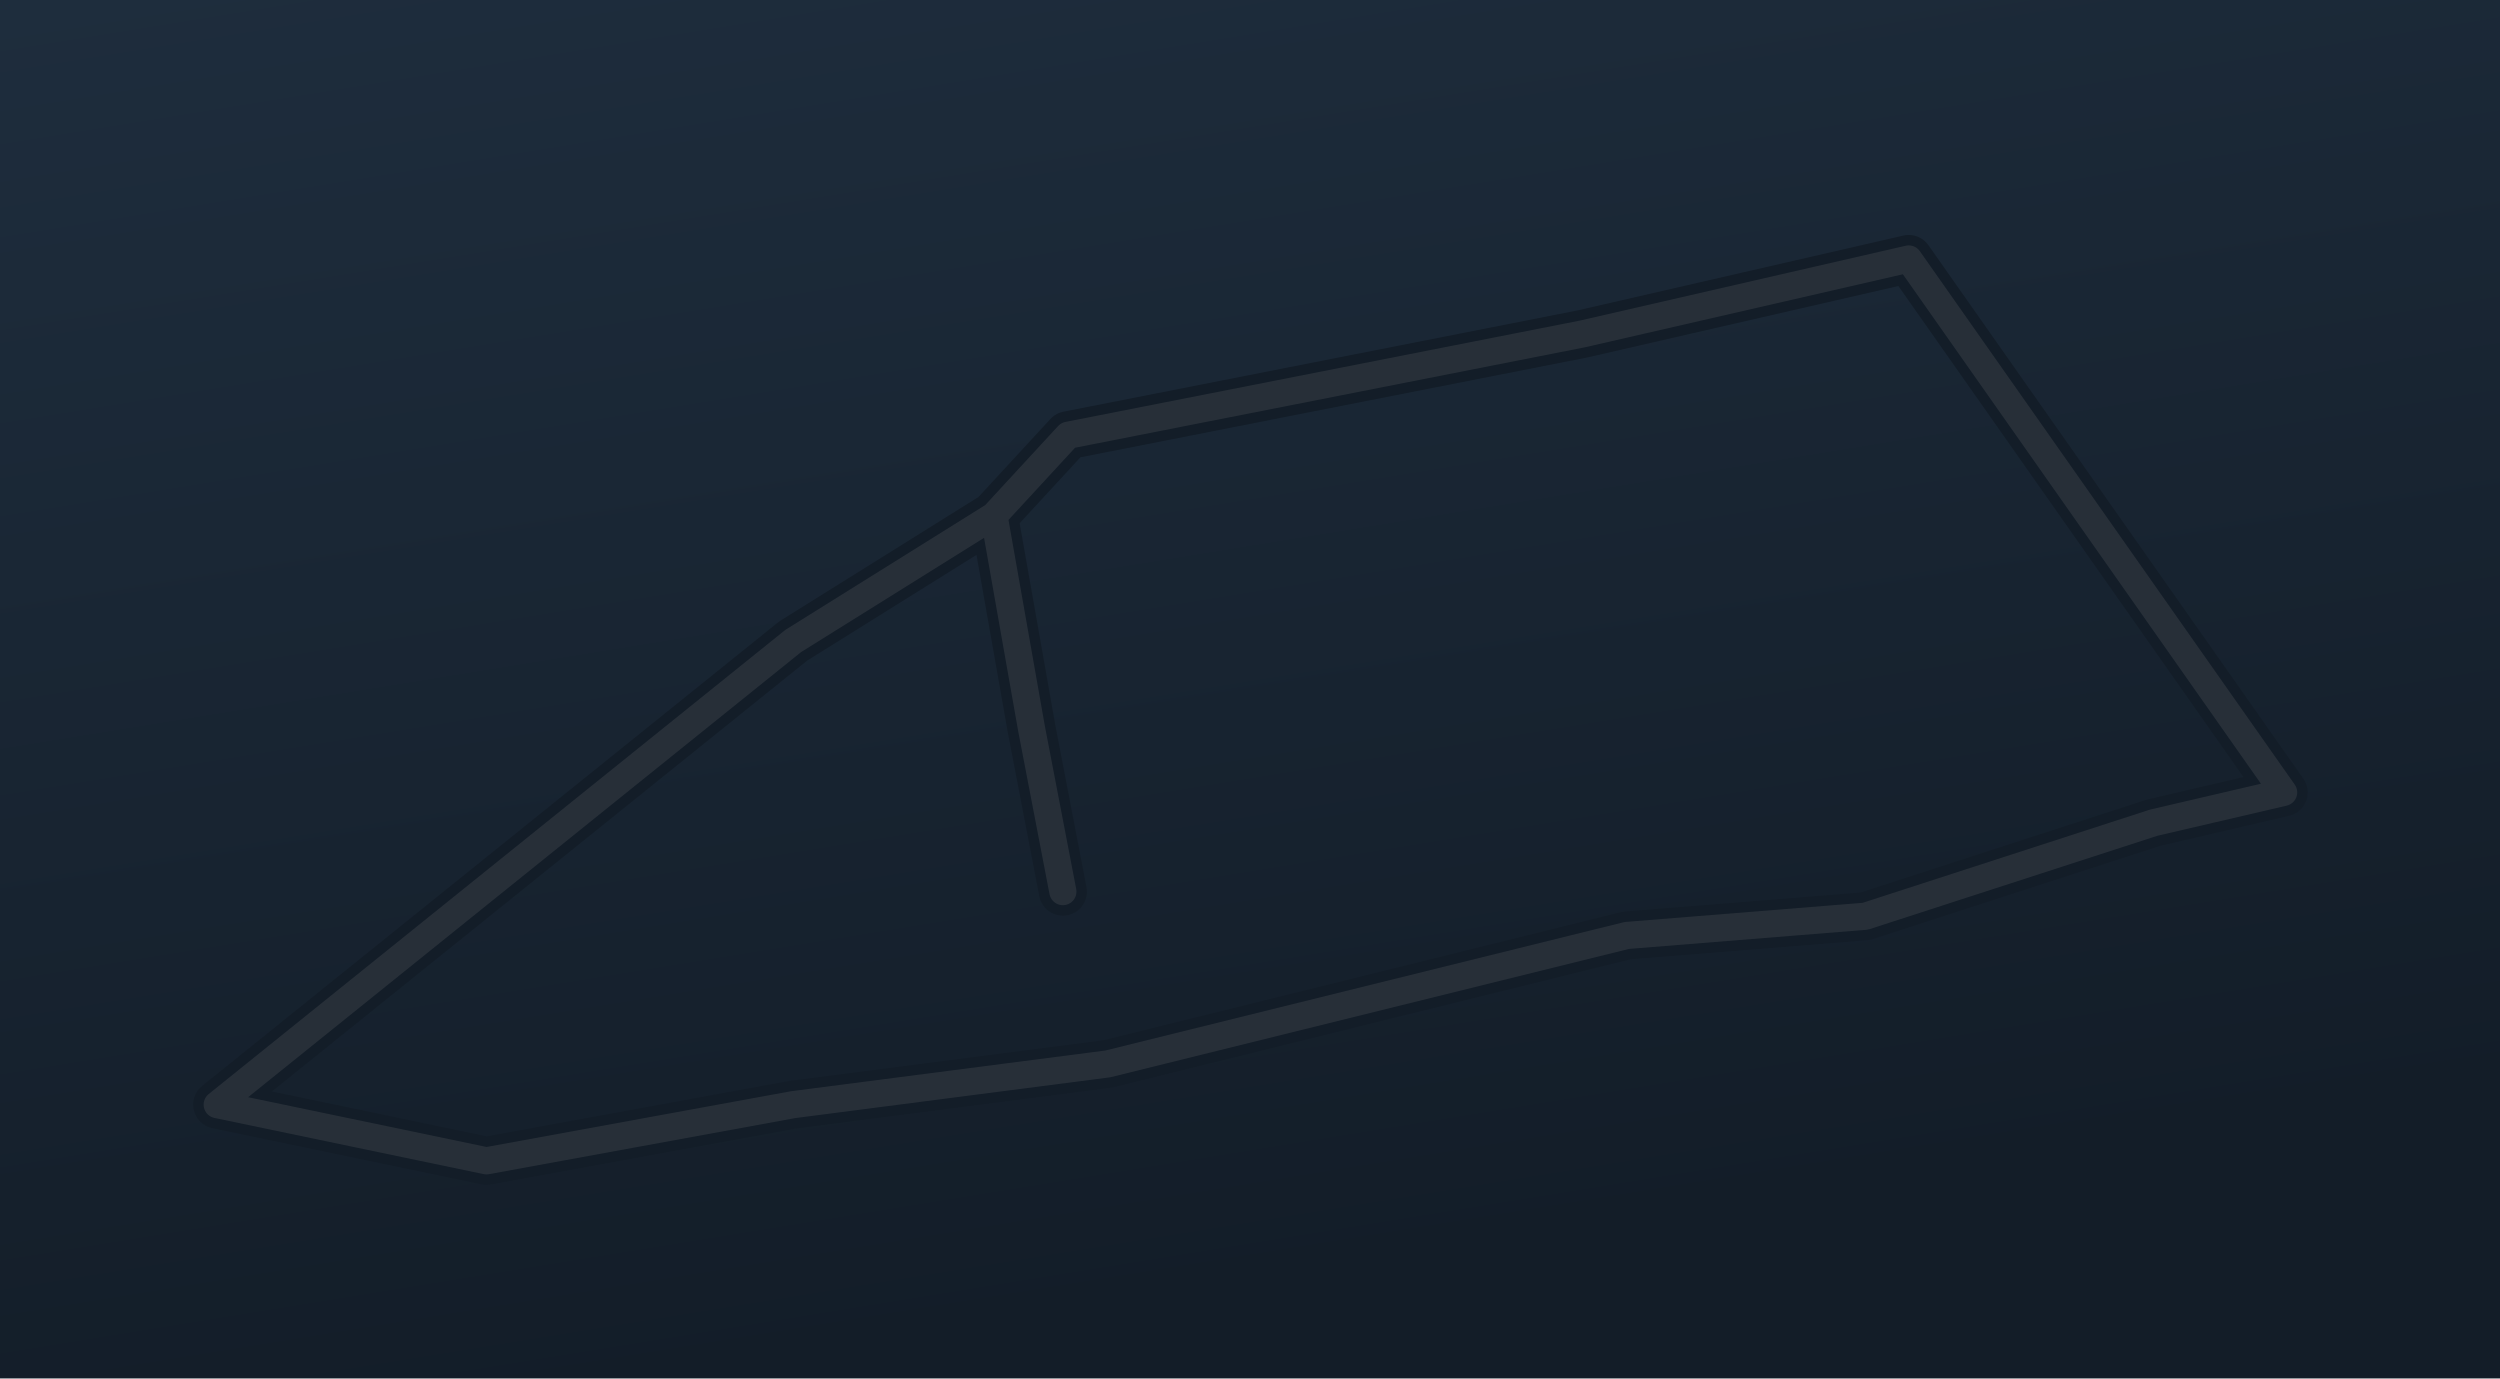
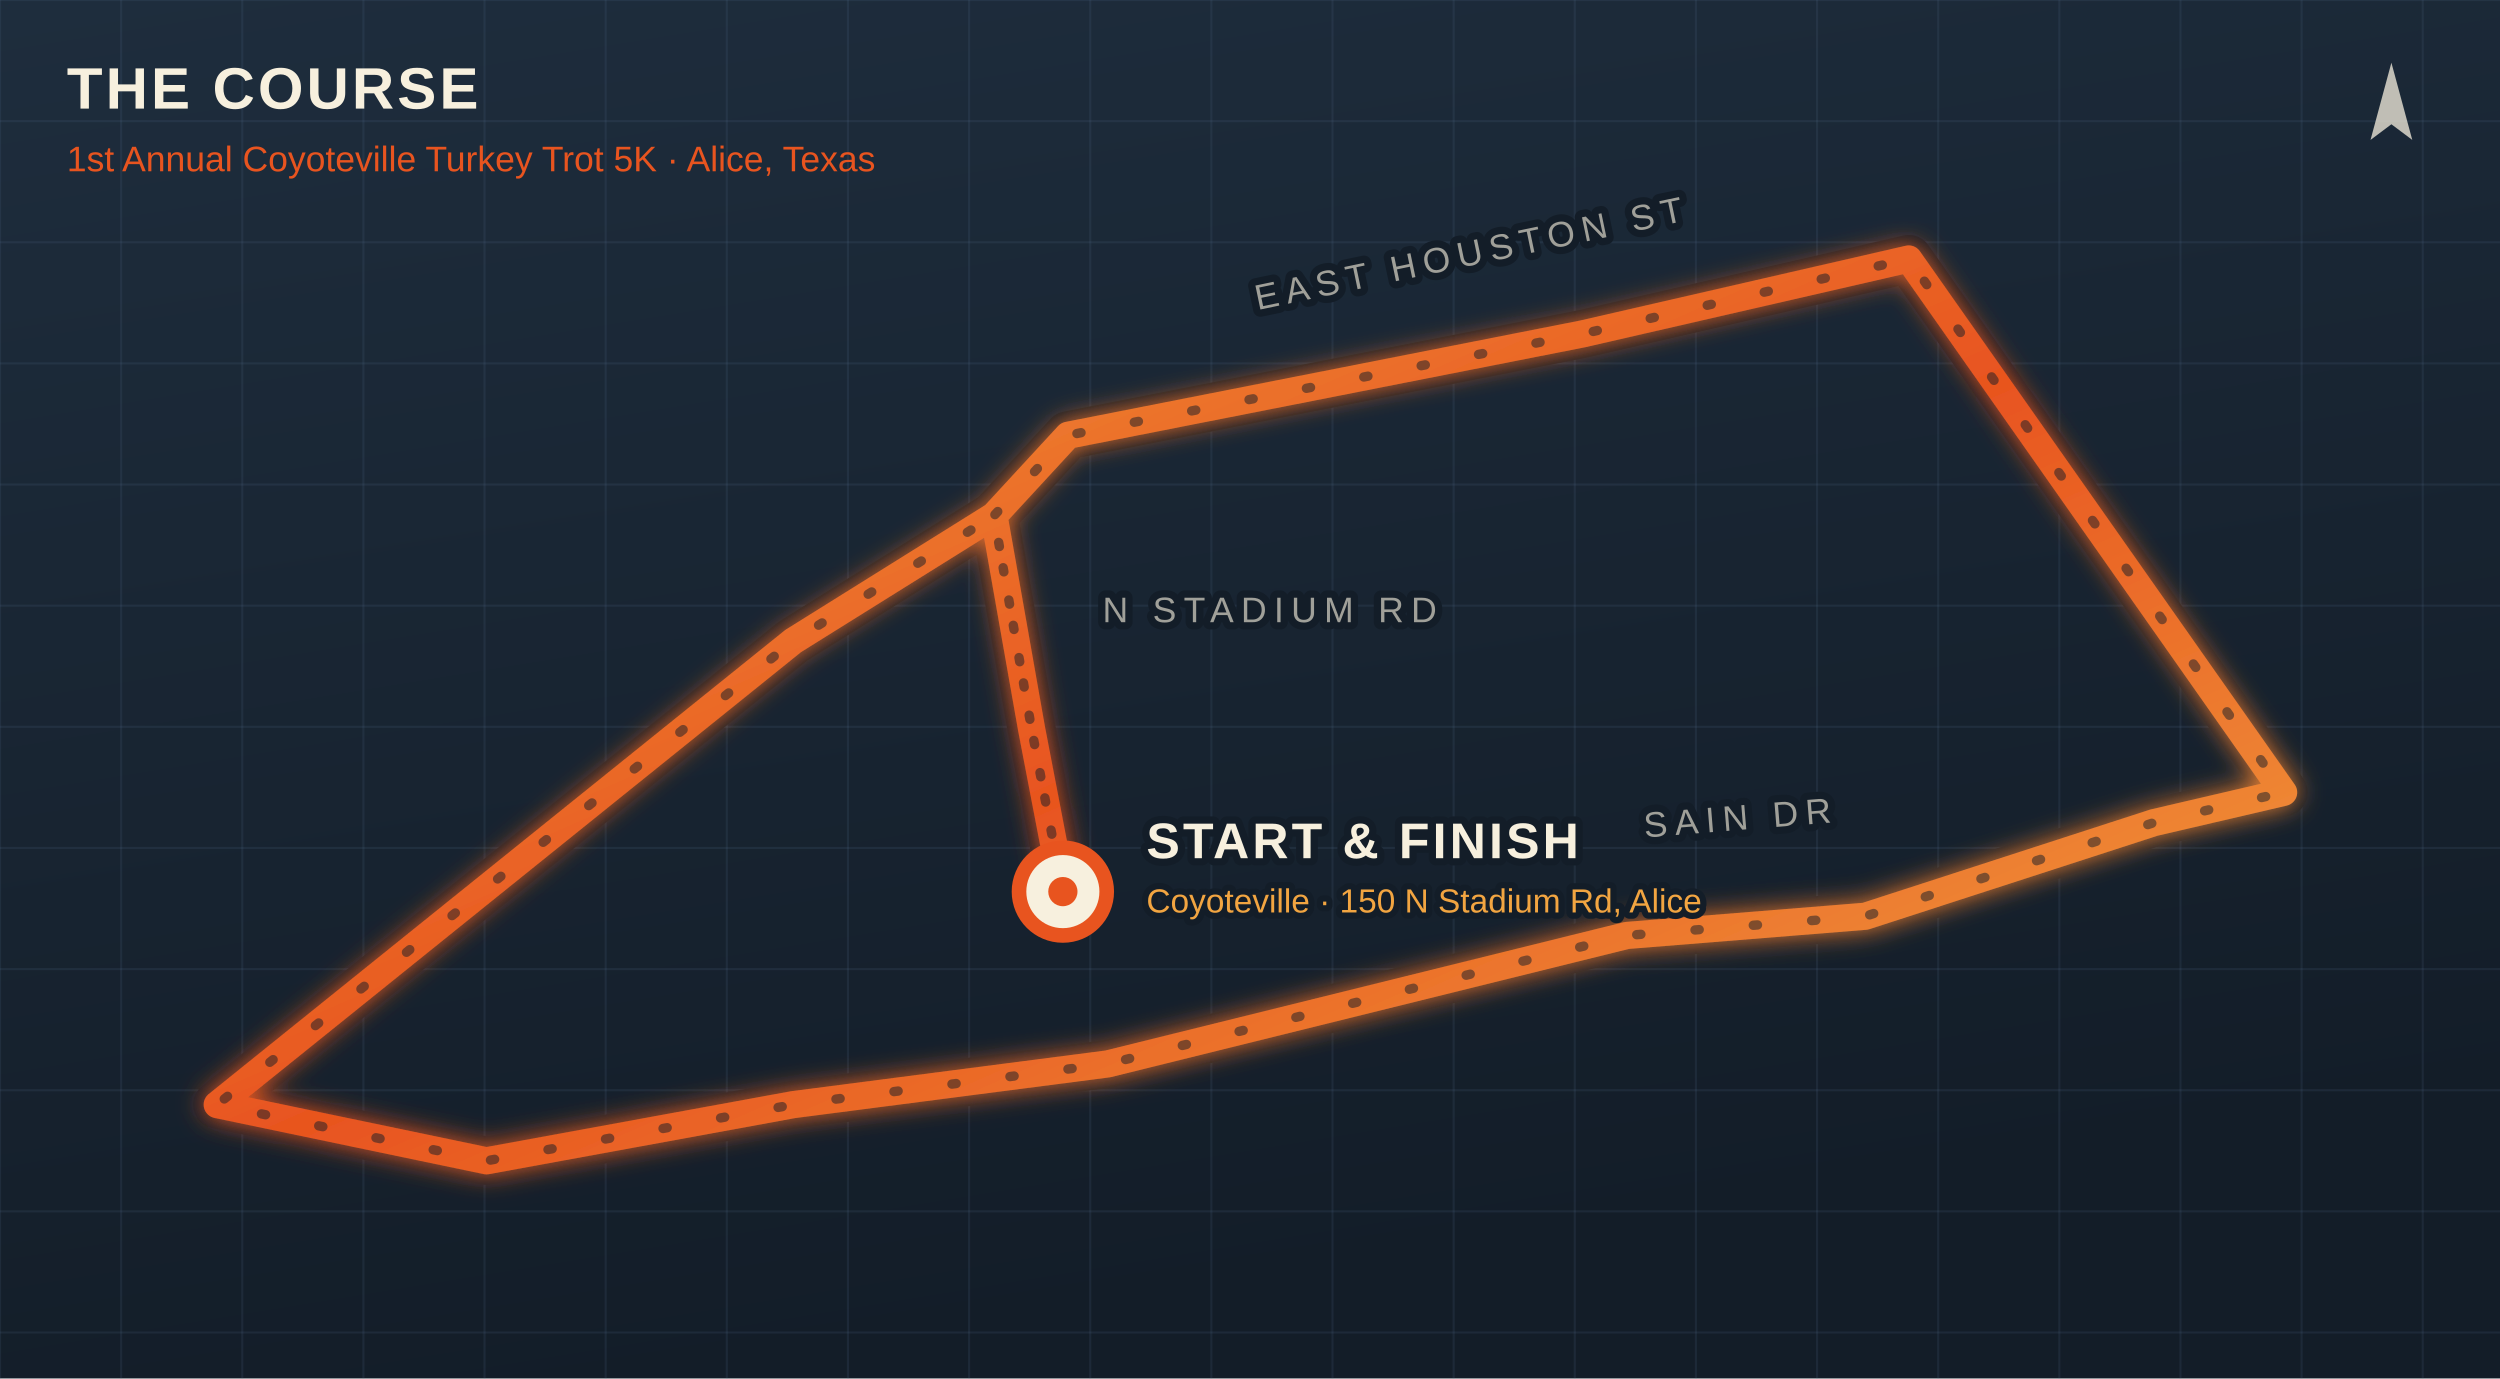
- <svg xmlns="http://www.w3.org/2000/svg" xmlns:xlink="http://www.w3.org/1999/xlink" viewBox="0 0 1197 660" width="100%" role="img" aria-label="Course map for the Coyoteville 1st Annual Turkey Trot. The route starts and finishes at Coyoteville on North Stadium Road in Alice, Texas, runs out along East Houston Street and returns along Sain Drive.">
+ <svg xmlns="http://www.w3.org/2000/svg" viewBox="0 0 1197 660" width="100%" class="ttcourse" role="img" aria-label="Course map for the Coyoteville 1st Annual Turkey Trot 5K. The route starts and finishes at Coyoteville on North Stadium Road in Alice, Texas, runs out along East Houston Street and returns along Sain Drive.">
  <defs>
-     <linearGradient id="bg" x1="0" y1="0" x2=".3" y2="1">
+     <linearGradient id="ttcBg" x1="0" y1="0" x2=".3" y2="1">
      <stop offset="0" stop-color="#1e2d3d" />
      <stop offset="1" stop-color="#131d28" />
    </linearGradient>
-     <linearGradient id="rt" x1="0" y1="0" x2="1" y2="1">
+     <linearGradient id="ttcLine" x1="0" y1="0" x2="1" y2="1">
      <stop offset="0" stop-color="#f2a541" />
      <stop offset=".5" stop-color="#e8541f" />
      <stop offset="1" stop-color="#f2a541" />
    </linearGradient>
-     <filter id="glow" x="-25%" y="-25%" width="150%" height="150%">
+     <filter id="ttcGlow" x="-25%" y="-25%" width="150%" height="150%">
      <feGaussianBlur stdDeviation="6" result="b" />
      <feMerge>
        <feMergeNode in="b" />
        <feMergeNode in="SourceGraphic" />
      </feMerge>
    </filter>
-     <radialGradient id="trail">
+     <radialGradient id="ttcTrail">
      <stop offset="0" stop-color="#f7f0de" stop-opacity=".9" />
      <stop offset="1" stop-color="#f7f0de" stop-opacity="0" />
    </radialGradient>
-     <path id="course" d="M 508.9,426.9 L 493.9,348.9 L 475.9,246.9 L 379.8,306.9 L 104.0,528.9 L 232.9,555.8 L 379.8,528.9 L 530.4,509.4 L 778.9,447.9 L 893.1,438.7 L 1031.2,393.9 L 1093.4,379.4 L 913.9,124.0 L 757.6,159.9 L 511.4,208.4 L 475.9,246.9 L 493.9,348.9 L 508.9,426.9" />
  </defs>
-   <rect width="1197" height="660" fill="url(#bg)" />
-   <g class="grid" stroke="#54708c" stroke-opacity=".16" stroke-width="1">
+   <rect width="1197" height="660" fill="url(#ttcBg)" />
+   <g class="ttc-grid" stroke="#54708c" stroke-opacity=".16" stroke-width="1">
    <line x1="0" y1="0" x2="0" y2="660" />
    <line x1="58" y1="0" x2="58" y2="660" />
    <line x1="116" y1="0" x2="116" y2="660" />
    <line x1="174" y1="0" x2="174" y2="660" />
    <line x1="232" y1="0" x2="232" y2="660" />
    <line x1="290" y1="0" x2="290" y2="660" />
    <line x1="348" y1="0" x2="348" y2="660" />
    <line x1="406" y1="0" x2="406" y2="660" />
    <line x1="464" y1="0" x2="464" y2="660" />
    <line x1="522" y1="0" x2="522" y2="660" />
    <line x1="580" y1="0" x2="580" y2="660" />
    <line x1="638" y1="0" x2="638" y2="660" />
    <line x1="696" y1="0" x2="696" y2="660" />
    <line x1="754" y1="0" x2="754" y2="660" />
    <line x1="812" y1="0" x2="812" y2="660" />
    <line x1="870" y1="0" x2="870" y2="660" />
    <line x1="928" y1="0" x2="928" y2="660" />
    <line x1="986" y1="0" x2="986" y2="660" />
    <line x1="1044" y1="0" x2="1044" y2="660" />
    <line x1="1102" y1="0" x2="1102" y2="660" />
    <line x1="1160" y1="0" x2="1160" y2="660" />
    <line x1="0" y1="0" x2="1197" y2="0" />
    <line x1="0" y1="58" x2="1197" y2="58" />
    <line x1="0" y1="116" x2="1197" y2="116" />
    <line x1="0" y1="174" x2="1197" y2="174" />
    <line x1="0" y1="232" x2="1197" y2="232" />
    <line x1="0" y1="290" x2="1197" y2="290" />
    <line x1="0" y1="348" x2="1197" y2="348" />
    <line x1="0" y1="406" x2="1197" y2="406" />
    <line x1="0" y1="464" x2="1197" y2="464" />
    <line x1="0" y1="522" x2="1197" y2="522" />
    <line x1="0" y1="580" x2="1197" y2="580" />
    <line x1="0" y1="638" x2="1197" y2="638" />
  </g>
-   <g class="st">
-     <text class="rd" x="704.4" y="127.1" transform="rotate(-11.8 704.4 127.1)" text-anchor="middle" paint-order="stroke" stroke="#131d28" stroke-linejoin="round">EAST HOUSTON ST</text>
-     <text class="rd dsk" x="832.3" y="397.4" transform="rotate(-4.6 832.3 397.4)" text-anchor="middle" paint-order="stroke" stroke="#131d28" stroke-linejoin="round">SAIN DR</text>
-     <text class="rd mob" x="296.6" y="489.2" transform="rotate(-10.4 296.6 489.2)" text-anchor="middle" paint-order="stroke" stroke="#131d28" stroke-linejoin="round">SAIN DR</text>
-     <text class="rd dsk" x="527.9" y="297.9" paint-order="stroke" stroke="#131d28" stroke-linejoin="round">N STADIUM RD</text>
-     <text class="rd mob" x="533.9" y="297.9" paint-order="stroke" stroke="#131d28" stroke-linejoin="round">STADIUM RD</text>
+   <g class="ttc-st">
+     <text class="ttc-rd" x="704.4" y="127.1" transform="rotate(-11.8 704.4 127.1)" text-anchor="middle" paint-order="stroke" stroke="#131d28" stroke-linejoin="round">EAST HOUSTON ST</text>
+     <text class="ttc-rd ttc-dsk" x="832.3" y="397.4" transform="rotate(-4.6 832.3 397.4)" text-anchor="middle" paint-order="stroke" stroke="#131d28" stroke-linejoin="round">SAIN DR</text>
+     <text class="ttc-rd ttc-mob" x="296.6" y="489.2" transform="rotate(-10.4 296.6 489.2)" text-anchor="middle" paint-order="stroke" stroke="#131d28" stroke-linejoin="round">SAIN DR</text>
+     <text class="ttc-rd ttc-dsk" x="527.9" y="297.9" paint-order="stroke" stroke="#131d28" stroke-linejoin="round">N STADIUM RD</text>
+     <text class="ttc-rd ttc-mob" x="533.9" y="297.9" paint-order="stroke" stroke="#131d28" stroke-linejoin="round">STADIUM RD</text>
  </g>
-   <use href="#course" xlink:href="#course" fill="none" stroke="#131d28" stroke-width="23" stroke-linejoin="round" stroke-linecap="round" />
-   <use href="#course" xlink:href="#course" fill="none" stroke="#f7f0de" stroke-opacity=".09" stroke-width="13" stroke-linejoin="round" stroke-linecap="round" />
-   <use class="draw" href="#course" xlink:href="#course" fill="none" stroke="url(#rt)" stroke-width="13" stroke-linejoin="round" stroke-linecap="round" filter="url(#glow)" stroke-dasharray="2622" stroke-dashoffset="2622" />
-   <use class="flow" href="#course" xlink:href="#course" fill="none" stroke="#131d28" stroke-opacity="0" stroke-width="4.5" stroke-linecap="round" stroke-dasharray="2 26" />
-   <g class="runner">
-     <circle r="27" fill="url(#trail)" />
-     <circle r="11.5" fill="#f7f0de" />
-     <circle r="5.5" fill="#e8541f" />
-     <animateMotion dur="9s" begin="3.4s" repeatCount="indefinite">
-       <mpath href="#course" xlink:href="#course" />
-     </animateMotion>
-   </g>
-   <g class="pin">
-     <circle class="pulse" cx="508.9" cy="426.9" r="22" fill="none" stroke="#f2a541" stroke-width="3" />
+   <path d="M 508.9,426.9 L 493.9,348.9 L 475.9,246.9 L 379.8,306.9 L 104.0,528.9 L 232.9,555.8 L 379.8,528.9 L 530.4,509.4 L 778.9,447.9 L 893.1,438.7 L 1031.2,393.9 L 1093.4,379.4 L 913.9,124.0 L 757.6,159.9 L 511.4,208.4 L 475.9,246.9 L 493.9,348.9 L 508.9,426.9" fill="none" stroke="#131d28" stroke-width="23" stroke-linejoin="round" stroke-linecap="round" />
+   <path d="M 508.9,426.9 L 493.9,348.9 L 475.9,246.9 L 379.8,306.9 L 104.0,528.9 L 232.9,555.8 L 379.8,528.9 L 530.4,509.4 L 778.9,447.9 L 893.1,438.7 L 1031.2,393.9 L 1093.4,379.4 L 913.9,124.0 L 757.6,159.9 L 511.4,208.4 L 475.9,246.9 L 493.9,348.9 L 508.9,426.9" fill="none" stroke="#f7f0de" stroke-opacity=".09" stroke-width="13" stroke-linejoin="round" stroke-linecap="round" />
+   <path class="ttc-route" d="M 508.9,426.9 L 493.9,348.9 L 475.9,246.9 L 379.8,306.9 L 104.0,528.9 L 232.9,555.8 L 379.8,528.9 L 530.4,509.4 L 778.9,447.9 L 893.1,438.7 L 1031.2,393.9 L 1093.4,379.4 L 913.9,124.0 L 757.6,159.9 L 511.4,208.4 L 475.9,246.9 L 493.9,348.9 L 508.9,426.9" fill="none" stroke="url(#ttcLine)" stroke-width="13" stroke-linejoin="round" stroke-linecap="round" filter="url(#ttcGlow)" stroke-dasharray="2622" stroke-dashoffset="0" />
+   <path class="ttc-flow" d="M 508.9,426.9 L 493.9,348.9 L 475.9,246.9 L 379.8,306.9 L 104.0,528.9 L 232.9,555.8 L 379.8,528.9 L 530.4,509.4 L 778.9,447.9 L 893.1,438.7 L 1031.2,393.9 L 1093.4,379.4 L 913.9,124.0 L 757.6,159.9 L 511.4,208.4 L 475.9,246.9 L 493.9,348.9 L 508.9,426.9" fill="none" stroke="#131d28" stroke-opacity=".5" stroke-width="4.5" stroke-linecap="round" stroke-dasharray="2 26" />
+   <g class="ttc-pin">
+     <circle class="ttc-pulse" cx="508.9" cy="426.9" r="22" fill="none" stroke="#f2a541" stroke-width="3" />
    <circle cx="508.9" cy="426.9" r="21" fill="#f7f0de" stroke="#e8541f" stroke-width="7" />
    <circle cx="508.9" cy="426.9" r="7" fill="#e8541f" />
-     <text class="sf" x="548.9" y="410.9" paint-order="stroke" stroke="#131d28" stroke-linejoin="round">START &amp; FINISH</text>
-     <text class="sub dsk" x="548.9" y="436.9" paint-order="stroke" stroke="#131d28" stroke-linejoin="round">Coyoteville · 150 N Stadium Rd, Alice</text>
-     <text class="sub mob" x="548.9" y="454.9" paint-order="stroke" stroke="#131d28" stroke-linejoin="round">Coyoteville, Alice</text>
+     <text class="ttc-sf" x="548.9" y="410.9" paint-order="stroke" stroke="#131d28" stroke-linejoin="round">START &amp; FINISH</text>
+     <text class="ttc-sub ttc-dsk" x="548.9" y="436.9" paint-order="stroke" stroke="#131d28" stroke-linejoin="round">Coyoteville · 150 N Stadium Rd, Alice</text>
+     <text class="ttc-sub ttc-mob" x="548.9" y="454.9" paint-order="stroke" stroke="#131d28" stroke-linejoin="round">Coyoteville, Alice</text>
  </g>
-   <g class="ttl">
-     <text class="h1" x="32" y="52" fill="#f7f0de">THE COURSE</text>
-     <text class="h2 dsk" x="32" y="82" fill="#e8541f">Coyoteville 1st Annual Turkey Trot · Alice, Texas</text>
-     <text class="h2 mob" x="32" y="96" fill="#e8541f">1st Annual Turkey Trot</text>
+   <g class="ttc-ttl">
+     <text class="ttc-h1" x="32" y="52" fill="#f7f0de">THE COURSE</text>
+     <text class="ttc-h2 ttc-dsk" x="32" y="82" fill="#e8541f">1st Annual Coyoteville Turkey Trot 5K · Alice, Texas</text>
+     <text class="ttc-h2 ttc-mob" x="32" y="96" fill="#e8541f">1st Annual Turkey Trot 5K</text>
  </g>
  <g transform="translate(1145,56)">
-     <g class="ttl">
-       <path d="M 0,-26 L 10,11 L 0,3.5 L -10,11 Z" fill="#f7f0de" fill-opacity=".75" />
-     </g>
+     <path d="M 0,-26 L 10,11 L 0,3.5 L -10,11 Z" fill="#f7f0de" fill-opacity=".75" />
  </g>
  <style>
- text { font-family: Arial, Helvetica, sans-serif; }
- .rd  { font-size: 17px; letter-spacing: 3.5px; stroke-width: 7px; fill: #f7f0de; fill-opacity: .62; }
- .sf  { font-size: 24px; font-weight: 900; letter-spacing: 1.5px; stroke-width: 7px; fill: #f7f0de; font-family: "Arial Black", Arial, sans-serif; }
- .sub { font-size: 16px; stroke-width: 6px; fill: #f2a541; }
- .h1  { font-size: 28px; font-weight: 900; letter-spacing: 1.5px; font-family: "Arial Black", Arial, sans-serif; }
- .h2  { font-size: 17px; }
- .mob { display: none; }
+ .ttcourse text { font-family: Arial, Helvetica, sans-serif; }
+ .ttc-rd  { font-size: 17px; letter-spacing: 3.5px; stroke-width: 7px; fill: #f7f0de; fill-opacity: .62; }
+ .ttc-sf  { font-size: 24px; font-weight: 900; letter-spacing: 1.5px; stroke-width: 7px; fill: #f7f0de; font-family: "Arial Black", Arial, sans-serif; }
+ .ttc-sub { font-size: 16px; stroke-width: 6px; fill: #f2a541; }
+ .ttc-h1  { font-size: 28px; font-weight: 900; letter-spacing: 1.5px; font-family: "Arial Black", Arial, sans-serif; }
+ .ttc-h2  { font-size: 17px; }
+ .ttc-mob { display: none; }
@media (max-width: 760px) {
-   .dsk { display: none; }
-   .mob { display: inline; }
-   .rd  { font-size: 44px; letter-spacing: 1px; stroke-width: 14px; fill-opacity: .72; }
-   .sf  { font-size: 48px; stroke-width: 15px; letter-spacing: 0; }
-   .sub { font-size: 42px; stroke-width: 13px; }
-   .h1  { font-size: 60px; }
-   .h2  { font-size: 40px; }
+   .ttc-dsk { display: none; }
+   .ttc-mob { display: inline; }
+   .ttc-rd  { font-size: 44px; letter-spacing: 1px; stroke-width: 14px; fill-opacity: .72; }
+   .ttc-sf  { font-size: 48px; stroke-width: 15px; letter-spacing: 0; }
+   .ttc-sub { font-size: 42px; stroke-width: 13px; }
+   .ttc-h1  { font-size: 60px; }
+   .ttc-h2  { font-size: 40px; }
}
- @keyframes draw   { to { stroke-dashoffset: 0; } }
- @keyframes flowon { to { stroke-opacity: .5; } }
- @keyframes flow   { to { stroke-dashoffset: -280; } }
- @keyframes pulse  { 0% { r:22; stroke-opacity:.85 } 70%,100% { r:48; stroke-opacity:0 } }
- @keyframes fade   { to { opacity: 1; } }
- .draw   { animation: draw 3.2s cubic-bezier(.45,.05,.3,1) .35s forwards; }
- .flow   { animation: flowon .9s linear 3.5s forwards, flow 1.9s linear 3.5s infinite; }
- .runner { opacity: 0; animation: fade .5s ease-out 3.45s forwards; }
- .pulse  { animation: pulse 2.6s ease-out 3.6s infinite; }
- .pin    { opacity: 0; animation: fade .7s ease-out 3.3s forwards; }
- .st     { opacity: 0; animation: fade .9s ease-out .2s forwards; }
- .ttl    { opacity: 0; animation: fade .8s ease-out .1s forwards; }
- .grid   { opacity: 0; animation: fade 1.2s ease-out 0s forwards; }
+ /* Default with no JavaScript: the map is DRAWN. Never hide the content
+    behind an animation. .ttc-armed is added by script on mount, which is
+    the only thing that may hide the line, and .ttc-draw then draws it. */
+ .ttc-armed .ttc-route { stroke-dashoffset: 2622; }
+ .ttc-armed .ttc-flow,
+ .ttc-armed .ttc-pin,
+ .ttc-armed .ttc-runner { opacity: 0; }
+ .ttc-armed.ttc-draw .ttc-route { animation: ttcDraw 3.2s cubic-bezier(.45,.05,.3,1) .1s forwards; }
+ .ttc-armed.ttc-draw .ttc-flow  { animation: ttcFade .8s linear 3.2s forwards, ttcFlow 1.9s linear 3.2s infinite; }
+ .ttc-armed.ttc-draw .ttc-pin   { animation: ttcFade .7s ease-out 3.0s forwards; }
+ .ttc-pulse { animation: ttcPulse 2.6s ease-out 1s infinite; }
+ @keyframes ttcDraw  { to { stroke-dashoffset: 0; } }
+ @keyframes ttcFade  { to { opacity: 1; } }
+ @keyframes ttcFlow  { to { stroke-dashoffset: -280; } }
+ @keyframes ttcPulse { 0% { r:22; stroke-opacity:.85 } 70%,100% { r:48; stroke-opacity:0 } }
@media (prefers-reduced-motion: reduce) {
-   .draw { animation: none; stroke-dashoffset: 0; }
-   .flow { animation: none; stroke-opacity: .5; }
-   .runner, .pulse { display: none; }
-   .pin, .st, .ttl, .grid { animation: none; opacity: 1; }
+   .ttc-armed .ttc-route { stroke-dashoffset: 0; animation: none; }
+   .ttc-armed .ttc-flow, .ttc-armed .ttc-pin { opacity: 1; animation: none; }
+   .ttc-pulse { animation: none; }
}
</style>
</svg>
